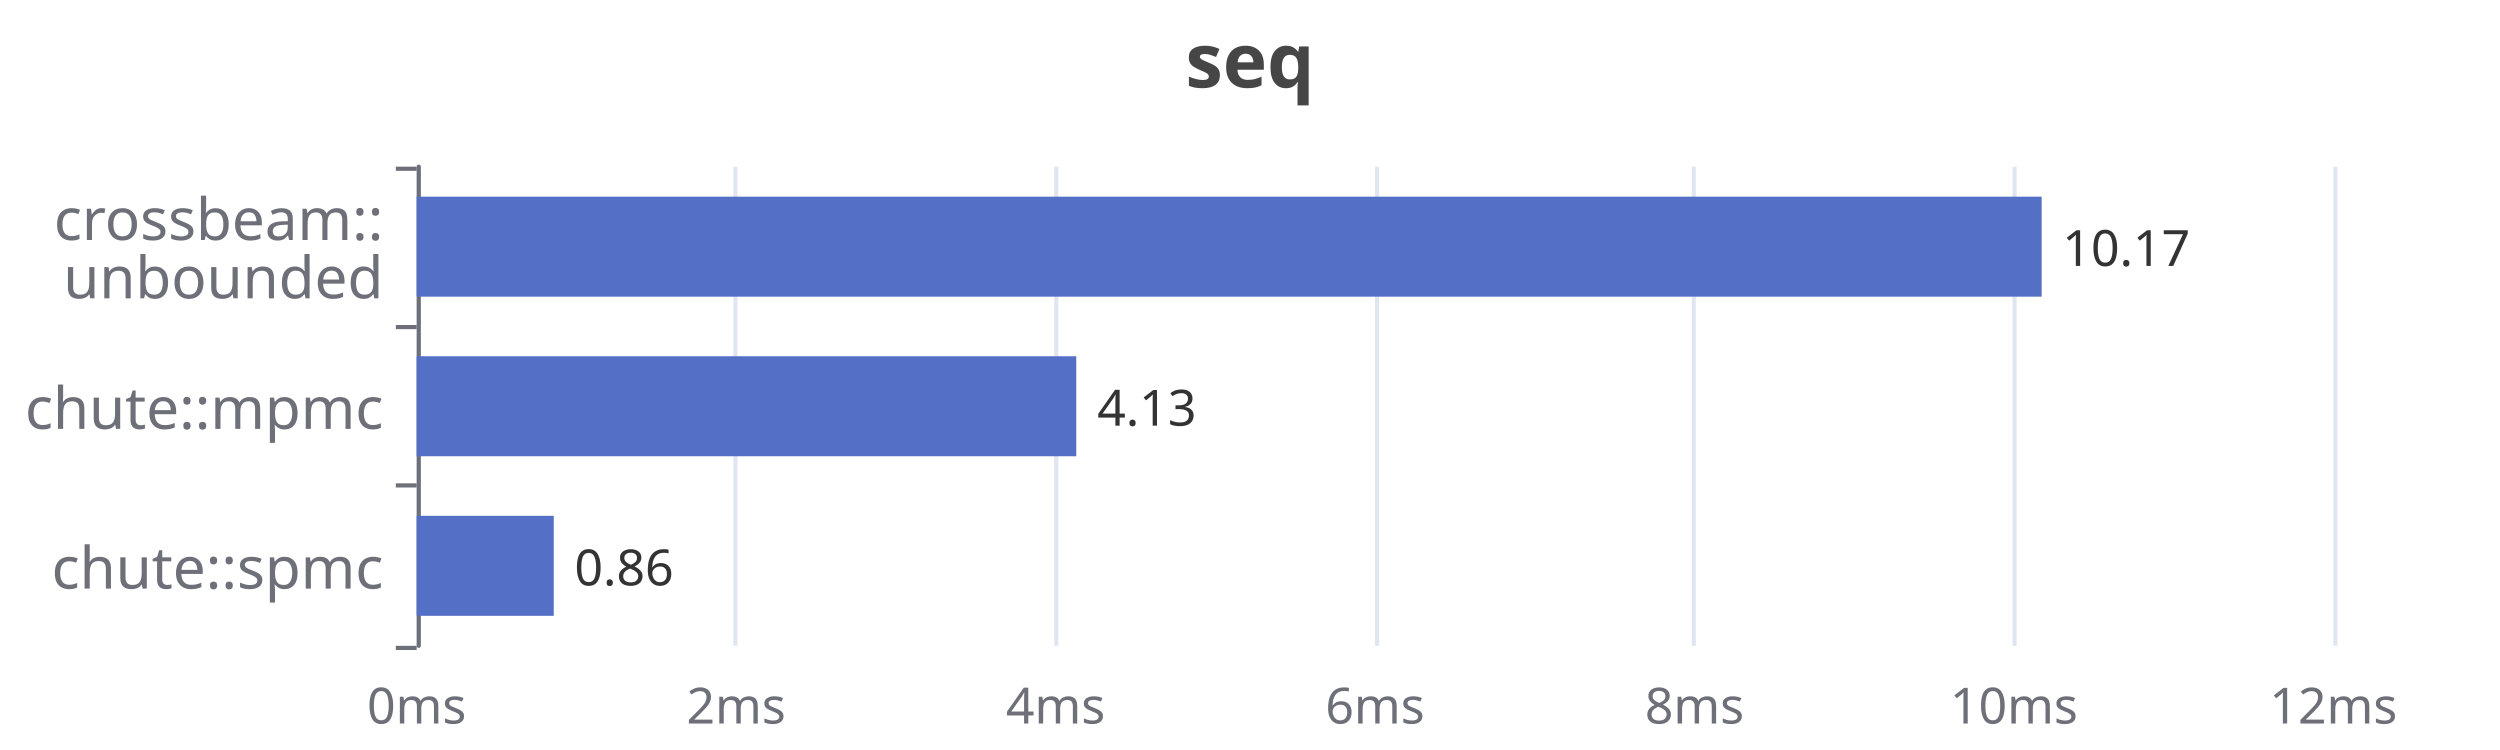
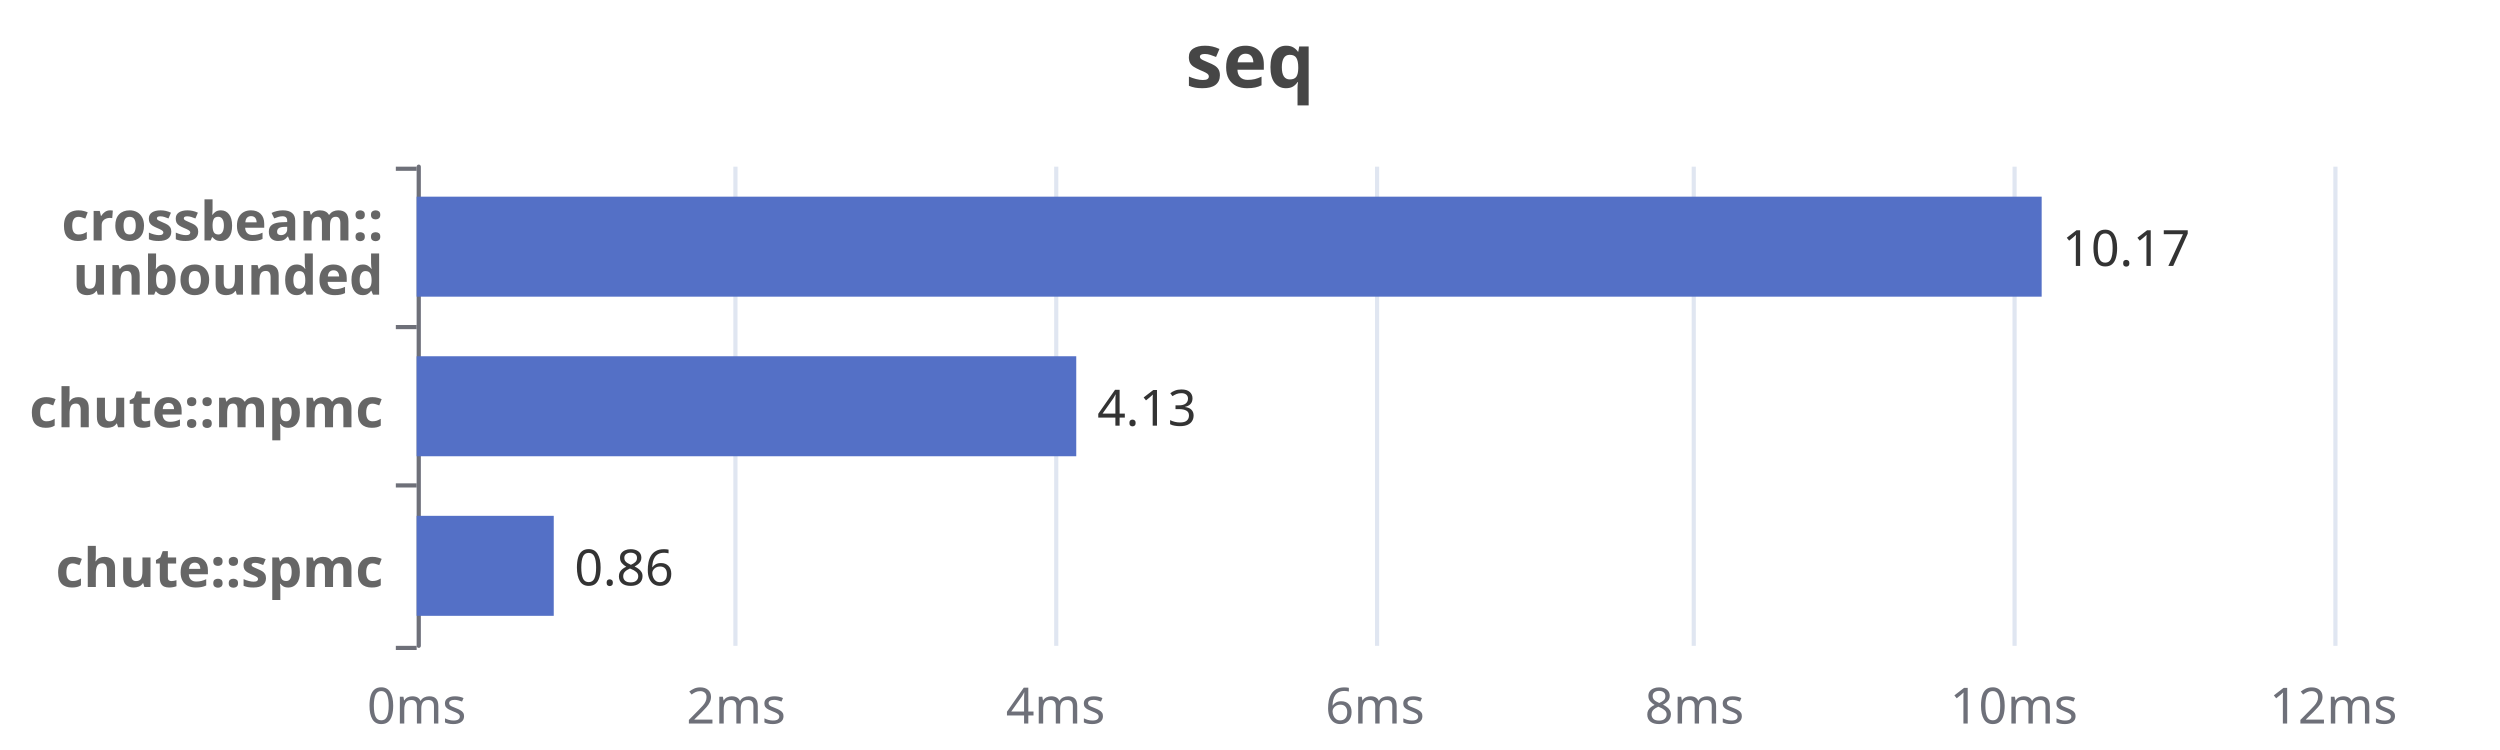
<svg xmlns="http://www.w3.org/2000/svg" width="600" height="180" version="1.1" baseProfile="full" viewBox="0 0 600 180">
-   <rect width="600" height="180" x="0" y="0" id="0" fill="#FFFFFF" />
-   <path d="M100.5 40L100.5 155" fill="none" stroke="#E0E6F1" />
-   <path d="M176.5 40L176.5 155" fill="none" stroke="#E0E6F1" />
-   <path d="M253.5 40L253.5 155" fill="none" stroke="#E0E6F1" />
-   <path d="M330.5 40L330.5 155" fill="none" stroke="#E0E6F1" />
-   <path d="M406.5 40L406.5 155" fill="none" stroke="#E0E6F1" />
-   <path d="M483.5 40L483.5 155" fill="none" stroke="#E0E6F1" />
-   <path d="M560.5 40L560.5 155" fill="none" stroke="#E0E6F1" />
-   <path d="M100.5 155L100.5 40" fill="none" stroke="#6E7079" stroke-linecap="round" />
-   <path d="M100 155.5L95 155.5" fill="none" stroke="#6E7079" />
-   <path d="M100 116.5L95 116.5" fill="none" stroke="#6E7079" />
-   <path d="M100 78.5L95 78.5" fill="none" stroke="#6E7079" />
-   <path d="M100 40.5L95 40.5" fill="none" stroke="#6E7079" />
-   <text dominant-baseline="central" text-anchor="end" style="font-size:14px;font-family:sans-serif;" transform="translate(92 135.8333)" fill="#6E7079">chute::spmc</text>
-   <text dominant-baseline="central" text-anchor="end" style="font-size:14px;font-family:sans-serif;" transform="translate(92 97.5)" fill="#6E7079">chute::mpmc</text>
-   <text dominant-baseline="central" text-anchor="end" style="font-size:14px;font-family:sans-serif;" y="-7" transform="translate(92 59.1667)" fill="#6E7079">crossbeam::</text>
-   <text dominant-baseline="central" text-anchor="end" style="font-size:14px;font-family:sans-serif;" y="7" transform="translate(92 59.1667)" fill="#6E7079">unbounded</text>
+   <rect width="600" height="180" x="0" y="0" fill="#FFFFFF" />
+   <path d="M100.5 40L100.5 155" fill="transparent" stroke="#E0E6F1" class="zr0-cls-0" />
+   <path d="M176.5 40L176.5 155" fill="transparent" stroke="#E0E6F1" class="zr0-cls-0" />
+   <path d="M253.5 40L253.5 155" fill="transparent" stroke="#E0E6F1" class="zr0-cls-0" />
+   <path d="M330.5 40L330.5 155" fill="transparent" stroke="#E0E6F1" class="zr0-cls-0" />
+   <path d="M406.5 40L406.5 155" fill="transparent" stroke="#E0E6F1" class="zr0-cls-0" />
+   <path d="M483.5 40L483.5 155" fill="transparent" stroke="#E0E6F1" class="zr0-cls-0" />
+   <path d="M560.5 40L560.5 155" fill="transparent" stroke="#E0E6F1" class="zr0-cls-0" />
+   <path d="M100.5 155L100.5 40" fill="transparent" stroke="#6E7079" stroke-linecap="round" class="zr0-cls-0" />
+   <path d="M100 155.5L95 155.5" fill="transparent" stroke="#6E7079" class="zr0-cls-0" />
+   <path d="M100 116.5L95 116.5" fill="transparent" stroke="#6E7079" class="zr0-cls-0" />
+   <path d="M100 78.5L95 78.5" fill="transparent" stroke="#6E7079" class="zr0-cls-0" />
+   <path d="M100 40.5L95 40.5" fill="transparent" stroke="#6E7079" class="zr0-cls-0" />
+   <text dominant-baseline="central" text-anchor="end" style="font-size:13px;font-family:sans-serif;font-weight:bolder;" transform="translate(92 135.8333)" fill="#666666">chute::spmc</text>
+   <text dominant-baseline="central" text-anchor="end" style="font-size:13px;font-family:sans-serif;font-weight:bolder;" transform="translate(92 97.5)" fill="#666666">chute::mpmc</text>
+   <text dominant-baseline="central" text-anchor="end" style="font-size:13px;font-family:sans-serif;font-weight:bolder;" y="-6.5" transform="translate(92 59.1667)" fill="#666666">crossbeam::</text>
+   <text dominant-baseline="central" text-anchor="end" style="font-size:13px;font-family:sans-serif;font-weight:bolder;" y="6.5" transform="translate(92 59.1667)" fill="#666666">unbounded</text>
  <text dominant-baseline="central" text-anchor="middle" style="font-size:12px;font-family:sans-serif;" y="6" transform="translate(100 163)" fill="#6E7079">0ms</text>
  <text dominant-baseline="central" text-anchor="middle" style="font-size:12px;font-family:sans-serif;" y="6" transform="translate(176.6667 163)" fill="#6E7079">2ms</text>
  <text dominant-baseline="central" text-anchor="middle" style="font-size:12px;font-family:sans-serif;" y="6" transform="translate(253.3333 163)" fill="#6E7079">4ms</text>
  <text dominant-baseline="central" text-anchor="middle" style="font-size:12px;font-family:sans-serif;" y="6" transform="translate(330 163)" fill="#6E7079">6ms</text>
  <text dominant-baseline="central" text-anchor="middle" style="font-size:12px;font-family:sans-serif;" y="6" transform="translate(406.6667 163)" fill="#6E7079">8ms</text>
  <text dominant-baseline="central" text-anchor="middle" style="font-size:12px;font-family:sans-serif;" y="6" transform="translate(483.3333 163)" fill="#6E7079">10ms</text>
  <text dominant-baseline="central" text-anchor="middle" style="font-size:12px;font-family:sans-serif;" y="6" transform="translate(560 163)" fill="#6E7079">12ms</text>
-   <path d="M100 123.8l32.9 0l0 24l-32.9 0Z" fill="#5470c6" />
-   <path d="M100 85.5l158.3 0l0 24l-158.3 0Z" fill="#5470c6" />
-   <path d="M100 47.2l390 0l0 24l-390 0Z" fill="#5470c6" />
+   <path d="M100 123.8l32.9 0l0 24l-32.9 0Z" fill="#5470c6" ecmeta_series_index="0" ecmeta_data_index="0" ecmeta_ssr_type="chart" class="zr0-cls-1" />
+   <path d="M100 85.5l158.3 0l0 24l-158.3 0Z" fill="#5470c6" ecmeta_series_index="0" ecmeta_data_index="1" ecmeta_ssr_type="chart" class="zr0-cls-1" />
+   <path d="M100 47.2l390 0l0 24l-390 0Z" fill="#5470c6" ecmeta_series_index="0" ecmeta_data_index="2" ecmeta_ssr_type="chart" class="zr0-cls-1" />
  <text dominant-baseline="central" text-anchor="start" style="font-size:12px;font-family:sans-serif;" transform="translate(137.866 135.8333)" fill="#333" stroke="rgb(255,255,255)" stroke-width="2" paint-order="stroke" stroke-miterlimit="2">0.86</text>
  <text dominant-baseline="central" text-anchor="start" style="font-size:12px;font-family:sans-serif;" transform="translate(263.333 97.5)" fill="#333" stroke="rgb(255,255,255)" stroke-width="2" paint-order="stroke" stroke-miterlimit="2">4.13</text>
  <text dominant-baseline="central" text-anchor="start" style="font-size:12px;font-family:sans-serif;" transform="translate(494.9665 59.1667)" fill="#333" stroke="rgb(255,255,255)" stroke-width="2" paint-order="stroke" stroke-miterlimit="2">10.17</text>
-   <path d="M-5 -5l10 0l0 10l-10 0Z" transform="translate(300 175)" fill="rgb(0,0,0)" fill-opacity="0" stroke="#ccc" stroke-width="0" />
-   <path d="M-19.6 -5l39.2 0l0 28l-39.2 0Z" transform="translate(300 5)" fill="rgb(0,0,0)" fill-opacity="0" stroke="#ccc" stroke-width="0" />
+   <path d="M-5 -5l10 0l0 10l-10 0Z" transform="translate(300 175)" fill="rgb(0,0,0)" fill-opacity="0" stroke="#ccc" stroke-width="0" class="zr0-cls-0" />
+   <path d="M-19.6 -5l39.2 0l0 28l-39.2 0Z" transform="translate(300 5)" fill="rgb(0,0,0)" fill-opacity="0" stroke="#ccc" stroke-width="0" class="zr0-cls-0" />
  <text dominant-baseline="central" text-anchor="middle" style="font-size:18px;font-family:sans-serif;font-weight:bold;" y="9" transform="translate(300 5)" fill="#464646">seq</text>
+   <style>
+ .zr0-cls-0:hover {
+ pointer-events:none;
+ }
+ .zr0-cls-1:hover {
+ cursor:pointer;
+ fill:rgba(92,123,217,1);
+ }
+ 
+ 
+ 
+ </style>
</svg>
